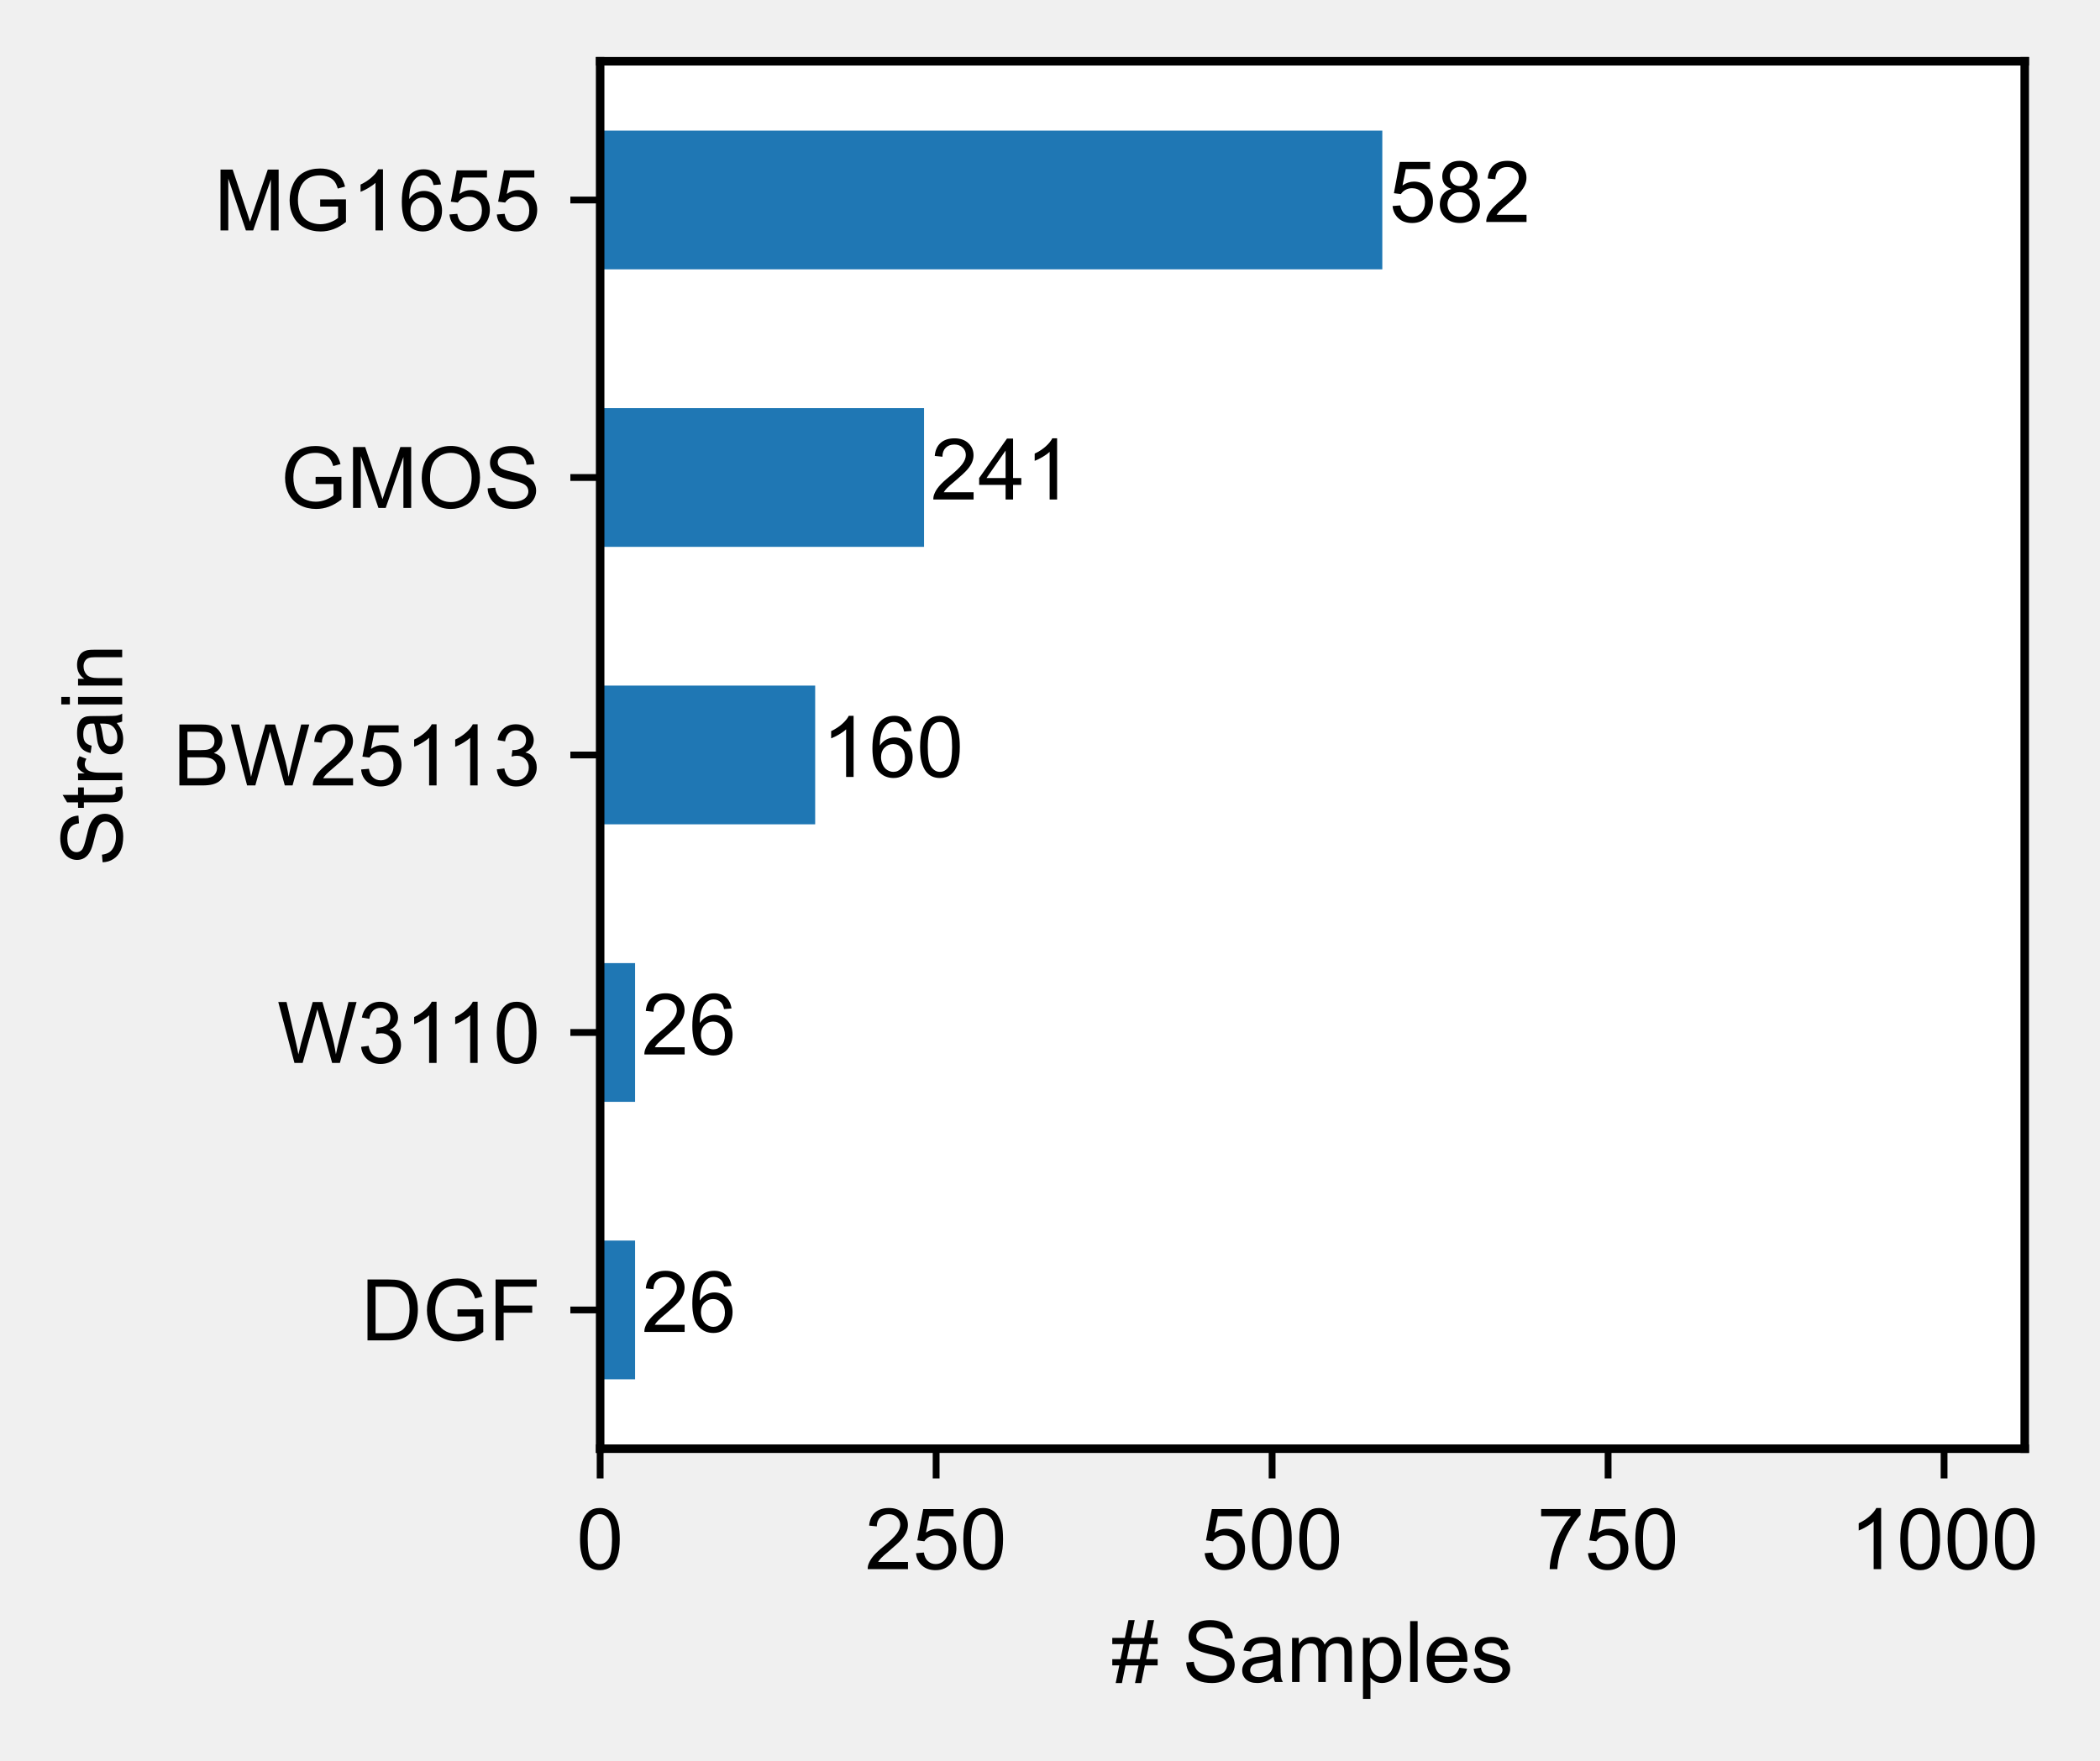
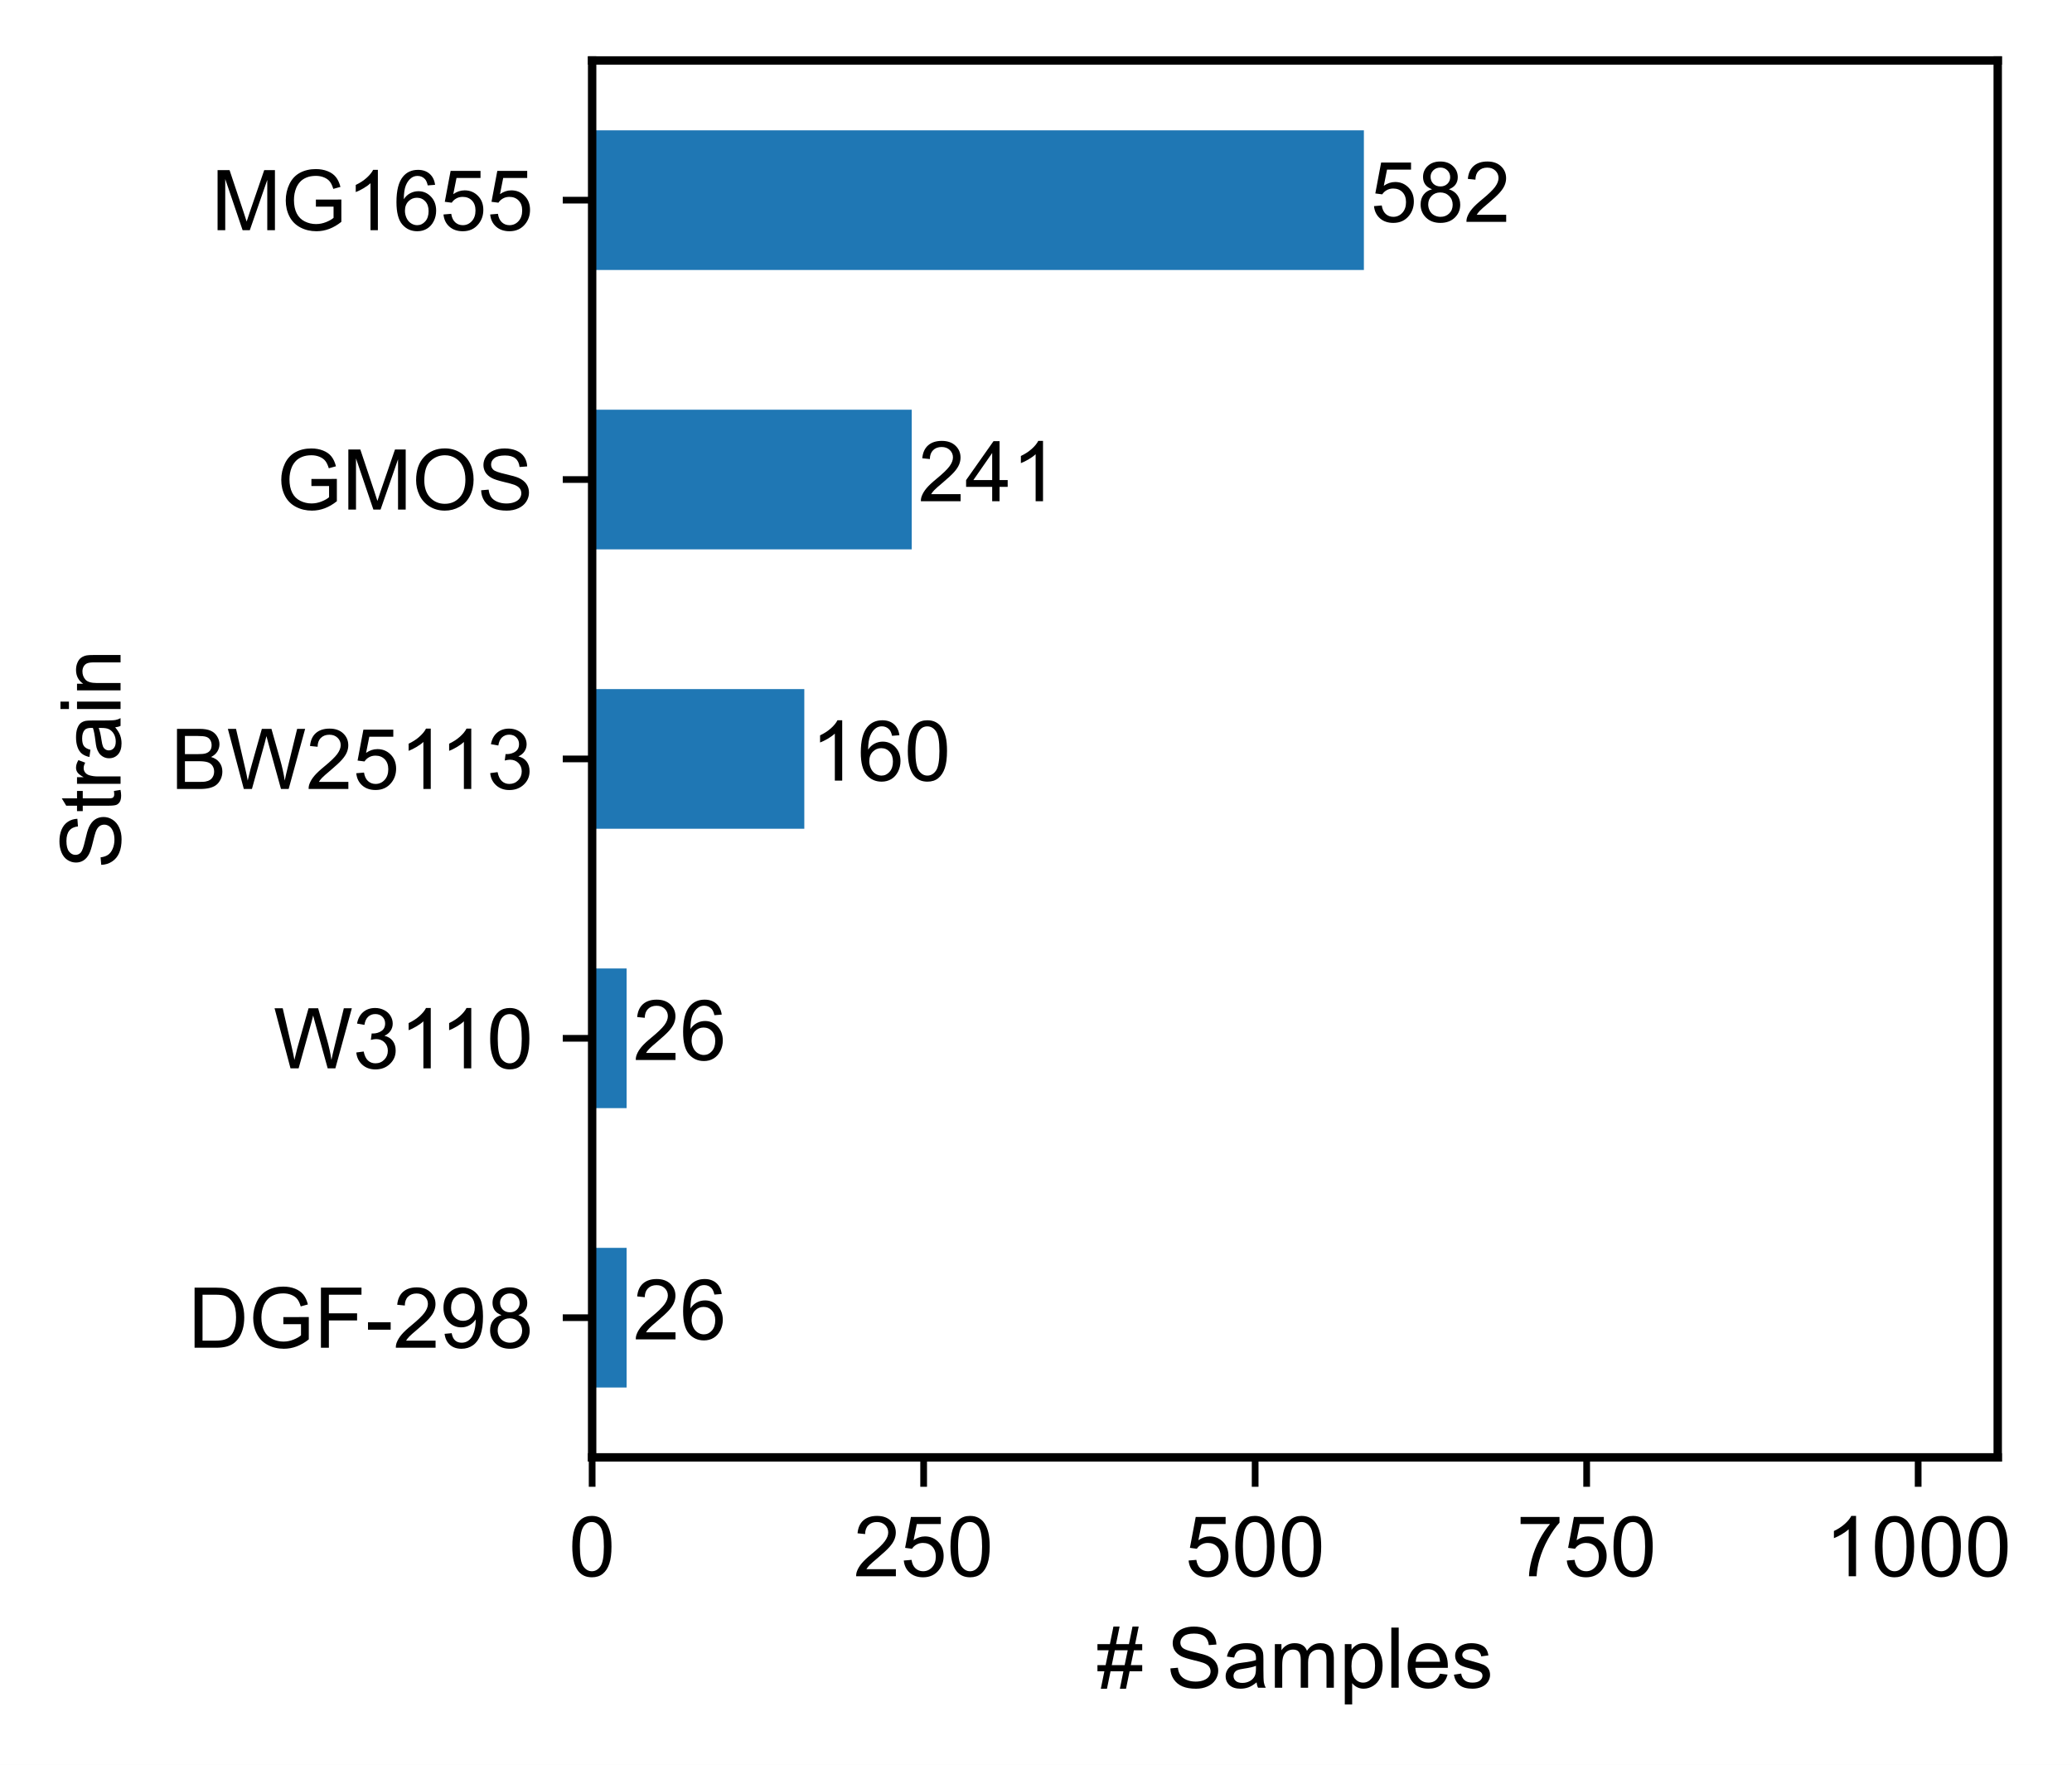
- <svg xmlns="http://www.w3.org/2000/svg" xmlns:xlink="http://www.w3.org/1999/xlink" width="246.768pt" height="206.893pt" viewBox="0 0 246.768 206.893" version="1.1">
+ <svg xmlns="http://www.w3.org/2000/svg" xmlns:xlink="http://www.w3.org/1999/xlink" width="246.768pt" height="210.132pt" viewBox="0 0 246.768 210.132" version="1.1">
  <defs>
    <style type="text/css">*{stroke-linejoin: round; stroke-linecap: butt}</style>
  </defs>
  <g id="figure_1">
    <g id="patch_1">
-       <path d="M -0 206.893  L 246.768 206.893  L 246.768 0  L -0 0  L -0 206.893  z " style="fill: none" />
+       <path d="M -0 210.132  L 246.768 210.132  L 246.768 0  L -0 0  z " style="fill: #ffffff" />
    </g>
    <g id="axes_1">
      <g id="patch_2">
-         <path d="M 70.522 170.28  L 237.922 170.28  L 237.922 7.2  L 70.522 7.2  z " style="fill: #ffffff" />
+         <path d="M 70.522 173.52  L 237.922 173.52  L 237.922 7.2  L 70.522 7.2  z " style="fill: #ffffff" />
      </g>
      <g id="patch_3">
-         <path d="M 70.522 162.126  L 74.628 162.126  L 74.628 145.818  L 70.522 145.818  z " clip-path="url(#p6ffd50e5f0)" style="fill: #1f77b4" />
+         <path d="M 70.522 165.204  L 74.628 165.204  L 74.628 148.572  L 70.522 148.572  z " clip-path="url(#p4cd95183c4)" style="fill: #1f77b4" />
      </g>
      <g id="patch_4">
-         <path d="M 70.522 129.51  L 74.628 129.51  L 74.628 113.202  L 70.522 113.202  z " clip-path="url(#p6ffd50e5f0)" style="fill: #1f77b4" />
+         <path d="M 70.522 131.94  L 74.628 131.94  L 74.628 115.308  L 70.522 115.308  z " clip-path="url(#p4cd95183c4)" style="fill: #1f77b4" />
      </g>
      <g id="patch_5">
-         <path d="M 70.522 96.894  L 95.79 96.894  L 95.79 80.586  L 70.522 80.586  z " clip-path="url(#p6ffd50e5f0)" style="fill: #1f77b4" />
+         <path d="M 70.522 98.676  L 95.79 98.676  L 95.79 82.044  L 70.522 82.044  z " clip-path="url(#p4cd95183c4)" style="fill: #1f77b4" />
      </g>
      <g id="patch_6">
-         <path d="M 70.522 64.278  L 108.582 64.278  L 108.582 47.97  L 70.522 47.97  z " clip-path="url(#p6ffd50e5f0)" style="fill: #1f77b4" />
+         <path d="M 70.522 65.412  L 108.582 65.412  L 108.582 48.78  L 70.522 48.78  z " clip-path="url(#p4cd95183c4)" style="fill: #1f77b4" />
      </g>
      <g id="patch_7">
-         <path d="M 70.522 31.662  L 162.434 31.662  L 162.434 15.354  L 70.522 15.354  z " clip-path="url(#p6ffd50e5f0)" style="fill: #1f77b4" />
+         <path d="M 70.522 32.148  L 162.434 32.148  L 162.434 15.516  L 70.522 15.516  z " clip-path="url(#p4cd95183c4)" style="fill: #1f77b4" />
      </g>
      <g id="matplotlib.axis_1">
        <g id="xtick_1">
          <g id="line2d_1">
            <defs>
-               <path id="mcffe51af07" d="M 0 0  L 0 3.5  " style="stroke: #000000; stroke-width: 0.8" />
+               <path id="m7fffdf2483" d="M 0 0  L 0 3.5  " style="stroke: #000000; stroke-width: 0.8" />
            </defs>
            <g>
-               <use xlink:href="#mcffe51af07" x="70.522" y="170.28" style="stroke: #000000; stroke-width: 0.8" />
+               <use xlink:href="#m7fffdf2483" x="70.522" y="173.52" style="stroke: #000000; stroke-width: 0.8" />
            </g>
          </g>
          <g id="text_1">
-             <g transform="translate(67.74141 184.4378)scale(0.1 -0.1)">
+             <g transform="translate(67.74141 187.6778) scale(0.1 -0.1)">
              <defs>
                <path id="ArialMT-30" d="M 266 2259  Q 266 3072 433 3567  Q 600 4063 929 4331  Q 1259 4600 1759 4600  Q 2128 4600 2406 4451  Q 2684 4303 2865 4023  Q 3047 3744 3150 3342  Q 3253 2941 3253 2259  Q 3253 1453 3087 958  Q 2922 463 2592 192  Q 2263 -78 1759 -78  Q 1097 -78 719 397  Q 266 969 266 2259  z M 844 2259  Q 844 1131 1108 757  Q 1372 384 1759 384  Q 2147 384 2411 759  Q 2675 1134 2675 2259  Q 2675 3391 2411 3762  Q 2147 4134 1753 4134  Q 1366 4134 1134 3806  Q 844 3388 844 2259  z " transform="scale(0.015625)" />
              </defs>
              <use xlink:href="#ArialMT-30" />
            </g>
          </g>
        </g>
        <g id="xtick_2">
          <g id="line2d_2">
            <g>
-               <use xlink:href="#mcffe51af07" x="110.003" y="170.28" style="stroke: #000000; stroke-width: 0.8" />
+               <use xlink:href="#m7fffdf2483" x="110.003" y="173.52" style="stroke: #000000; stroke-width: 0.8" />
            </g>
          </g>
          <g id="text_2">
-             <g transform="translate(101.6616 184.4378)scale(0.1 -0.1)">
+             <g transform="translate(101.6616 187.6778) scale(0.1 -0.1)">
              <defs>
                <path id="ArialMT-32" d="M 3222 541  L 3222 0  L 194 0  Q 188 203 259 391  Q 375 700 629 1000  Q 884 1300 1366 1694  Q 2113 2306 2375 2664  Q 2638 3022 2638 3341  Q 2638 3675 2398 3904  Q 2159 4134 1775 4134  Q 1369 4134 1125 3890  Q 881 3647 878 3216  L 300 3275  Q 359 3922 746 4261  Q 1134 4600 1788 4600  Q 2447 4600 2831 4234  Q 3216 3869 3216 3328  Q 3216 3053 3103 2787  Q 2991 2522 2730 2228  Q 2469 1934 1863 1422  Q 1356 997 1212 845  Q 1069 694 975 541  L 3222 541  z " transform="scale(0.015625)" />
                <path id="ArialMT-35" d="M 266 1200  L 856 1250  Q 922 819 1161 601  Q 1400 384 1738 384  Q 2144 384 2425 690  Q 2706 997 2706 1503  Q 2706 1984 2436 2262  Q 2166 2541 1728 2541  Q 1456 2541 1237 2417  Q 1019 2294 894 2097  L 366 2166  L 809 4519  L 3088 4519  L 3088 3981  L 1259 3981  L 1013 2750  Q 1425 3038 1878 3038  Q 2478 3038 2890 2622  Q 3303 2206 3303 1553  Q 3303 931 2941 478  Q 2500 -78 1738 -78  Q 1113 -78 717 272  Q 322 622 266 1200  z " transform="scale(0.015625)" />
              </defs>
              <use xlink:href="#ArialMT-32" />
              <use xlink:href="#ArialMT-35" x="55.615" />
              <use xlink:href="#ArialMT-30" x="111.23" />
            </g>
          </g>
        </g>
        <g id="xtick_3">
          <g id="line2d_3">
            <g>
-               <use xlink:href="#mcffe51af07" x="149.484" y="170.28" style="stroke: #000000; stroke-width: 0.8" />
+               <use xlink:href="#m7fffdf2483" x="149.484" y="173.52" style="stroke: #000000; stroke-width: 0.8" />
            </g>
          </g>
          <g id="text_3">
-             <g transform="translate(141.1427 184.4378)scale(0.1 -0.1)">
+             <g transform="translate(141.1427 187.6778) scale(0.1 -0.1)">
              <use xlink:href="#ArialMT-35" />
              <use xlink:href="#ArialMT-30" x="55.615" />
              <use xlink:href="#ArialMT-30" x="111.23" />
            </g>
          </g>
        </g>
        <g id="xtick_4">
          <g id="line2d_4">
            <g>
-               <use xlink:href="#mcffe51af07" x="188.965" y="170.28" style="stroke: #000000; stroke-width: 0.8" />
+               <use xlink:href="#m7fffdf2483" x="188.965" y="173.52" style="stroke: #000000; stroke-width: 0.8" />
            </g>
          </g>
          <g id="text_4">
-             <g transform="translate(180.6239 184.4378)scale(0.1 -0.1)">
+             <g transform="translate(180.6239 187.6778) scale(0.1 -0.1)">
              <defs>
                <path id="ArialMT-37" d="M 303 3981  L 303 4522  L 3269 4522  L 3269 4084  Q 2831 3619 2401 2847  Q 1972 2075 1738 1259  Q 1569 684 1522 0  L 944 0  Q 953 541 1156 1306  Q 1359 2072 1739 2783  Q 2119 3494 2547 3981  L 303 3981  z " transform="scale(0.015625)" />
              </defs>
              <use xlink:href="#ArialMT-37" />
              <use xlink:href="#ArialMT-35" x="55.615" />
              <use xlink:href="#ArialMT-30" x="111.23" />
            </g>
          </g>
        </g>
        <g id="xtick_5">
          <g id="line2d_5">
            <g>
-               <use xlink:href="#mcffe51af07" x="228.446" y="170.28" style="stroke: #000000; stroke-width: 0.8" />
+               <use xlink:href="#m7fffdf2483" x="228.446" y="173.52" style="stroke: #000000; stroke-width: 0.8" />
            </g>
          </g>
          <g id="text_5">
-             <g transform="translate(217.3245 184.4378)scale(0.1 -0.1)">
+             <g transform="translate(217.3245 187.6778) scale(0.1 -0.1)">
              <defs>
                <path id="ArialMT-31" d="M 2384 0  L 1822 0  L 1822 3584  Q 1619 3391 1289 3197  Q 959 3003 697 2906  L 697 3450  Q 1169 3672 1522 3987  Q 1875 4303 2022 4600  L 2384 4600  L 2384 0  z " transform="scale(0.015625)" />
              </defs>
              <use xlink:href="#ArialMT-31" />
              <use xlink:href="#ArialMT-30" x="55.615" />
              <use xlink:href="#ArialMT-30" x="111.23" />
              <use xlink:href="#ArialMT-30" x="166.846" />
            </g>
          </g>
        </g>
        <g id="text_6">
-           <g transform="translate(130.6 197.705)scale(0.1 -0.1)">
+           <g transform="translate(130.6 200.945) scale(0.1 -0.1)">
            <defs>
              <path id="ArialMT-23" d="M 322 -78  L 594 1253  L 66 1253  L 66 1719  L 688 1719  L 919 2853  L 66 2853  L 66 3319  L 1013 3319  L 1284 4659  L 1753 4659  L 1481 3319  L 2466 3319  L 2738 4659  L 3209 4659  L 2938 3319  L 3478 3319  L 3478 2853  L 2844 2853  L 2609 1719  L 3478 1719  L 3478 1253  L 2516 1253  L 2244 -78  L 1775 -78  L 2044 1253  L 1063 1253  L 791 -78  L 322 -78  z M 1156 1719  L 2138 1719  L 2372 2853  L 1388 2853  L 1156 1719  z " transform="scale(0.015625)" />
              <path id="ArialMT-20" transform="scale(0.015625)" />
              <path id="ArialMT-53" d="M 288 1472  L 859 1522  Q 900 1178 1048 958  Q 1197 738 1509 602  Q 1822 466 2213 466  Q 2559 466 2825 569  Q 3091 672 3220 851  Q 3350 1031 3350 1244  Q 3350 1459 3225 1620  Q 3100 1781 2813 1891  Q 2628 1963 1997 2114  Q 1366 2266 1113 2400  Q 784 2572 623 2826  Q 463 3081 463 3397  Q 463 3744 659 4045  Q 856 4347 1234 4503  Q 1613 4659 2075 4659  Q 2584 4659 2973 4495  Q 3363 4331 3572 4012  Q 3781 3694 3797 3291  L 3216 3247  Q 3169 3681 2898 3903  Q 2628 4125 2100 4125  Q 1550 4125 1298 3923  Q 1047 3722 1047 3438  Q 1047 3191 1225 3031  Q 1400 2872 2139 2705  Q 2878 2538 3153 2413  Q 3553 2228 3743 1945  Q 3934 1663 3934 1294  Q 3934 928 3725 604  Q 3516 281 3123 101  Q 2731 -78 2241 -78  Q 1619 -78 1198 103  Q 778 284 539 648  Q 300 1013 288 1472  z " transform="scale(0.015625)" />
              <path id="ArialMT-61" d="M 2588 409  Q 2275 144 1986 34  Q 1697 -75 1366 -75  Q 819 -75 525 192  Q 231 459 231 875  Q 231 1119 342 1320  Q 453 1522 633 1644  Q 813 1766 1038 1828  Q 1203 1872 1538 1913  Q 2219 1994 2541 2106  Q 2544 2222 2544 2253  Q 2544 2597 2384 2738  Q 2169 2928 1744 2928  Q 1347 2928 1158 2789  Q 969 2650 878 2297  L 328 2372  Q 403 2725 575 2942  Q 747 3159 1072 3276  Q 1397 3394 1825 3394  Q 2250 3394 2515 3294  Q 2781 3194 2906 3042  Q 3031 2891 3081 2659  Q 3109 2516 3109 2141  L 3109 1391  Q 3109 606 3145 398  Q 3181 191 3288 0  L 2700 0  Q 2613 175 2588 409  z M 2541 1666  Q 2234 1541 1622 1453  Q 1275 1403 1131 1340  Q 988 1278 909 1158  Q 831 1038 831 891  Q 831 666 1001 516  Q 1172 366 1500 366  Q 1825 366 2078 508  Q 2331 650 2450 897  Q 2541 1088 2541 1459  L 2541 1666  z " transform="scale(0.015625)" />
              <path id="ArialMT-6d" d="M 422 0  L 422 3319  L 925 3319  L 925 2853  Q 1081 3097 1340 3245  Q 1600 3394 1931 3394  Q 2300 3394 2536 3241  Q 2772 3088 2869 2813  Q 3263 3394 3894 3394  Q 4388 3394 4653 3120  Q 4919 2847 4919 2278  L 4919 0  L 4359 0  L 4359 2091  Q 4359 2428 4304 2576  Q 4250 2725 4106 2815  Q 3963 2906 3769 2906  Q 3419 2906 3187 2673  Q 2956 2441 2956 1928  L 2956 0  L 2394 0  L 2394 2156  Q 2394 2531 2256 2718  Q 2119 2906 1806 2906  Q 1569 2906 1367 2781  Q 1166 2656 1075 2415  Q 984 2175 984 1722  L 984 0  L 422 0  z " transform="scale(0.015625)" />
              <path id="ArialMT-70" d="M 422 -1272  L 422 3319  L 934 3319  L 934 2888  Q 1116 3141 1344 3267  Q 1572 3394 1897 3394  Q 2322 3394 2647 3175  Q 2972 2956 3137 2557  Q 3303 2159 3303 1684  Q 3303 1175 3120 767  Q 2938 359 2589 142  Q 2241 -75 1856 -75  Q 1575 -75 1351 44  Q 1128 163 984 344  L 984 -1272  L 422 -1272  z M 931 1641  Q 931 1000 1190 694  Q 1450 388 1819 388  Q 2194 388 2461 705  Q 2728 1022 2728 1688  Q 2728 2322 2467 2637  Q 2206 2953 1844 2953  Q 1484 2953 1207 2617  Q 931 2281 931 1641  z " transform="scale(0.015625)" />
              <path id="ArialMT-6c" d="M 409 0  L 409 4581  L 972 4581  L 972 0  L 409 0  z " transform="scale(0.015625)" />
              <path id="ArialMT-65" d="M 2694 1069  L 3275 997  Q 3138 488 2766 206  Q 2394 -75 1816 -75  Q 1088 -75 661 373  Q 234 822 234 1631  Q 234 2469 665 2931  Q 1097 3394 1784 3394  Q 2450 3394 2872 2941  Q 3294 2488 3294 1666  Q 3294 1616 3291 1516  L 816 1516  Q 847 969 1125 678  Q 1403 388 1819 388  Q 2128 388 2347 550  Q 2566 713 2694 1069  z M 847 1978  L 2700 1978  Q 2663 2397 2488 2606  Q 2219 2931 1791 2931  Q 1403 2931 1139 2672  Q 875 2413 847 1978  z " transform="scale(0.015625)" />
              <path id="ArialMT-73" d="M 197 991  L 753 1078  Q 800 744 1014 566  Q 1228 388 1613 388  Q 2000 388 2187 545  Q 2375 703 2375 916  Q 2375 1106 2209 1216  Q 2094 1291 1634 1406  Q 1016 1563 777 1677  Q 538 1791 414 1992  Q 291 2194 291 2438  Q 291 2659 392 2848  Q 494 3038 669 3163  Q 800 3259 1026 3326  Q 1253 3394 1513 3394  Q 1903 3394 2198 3281  Q 2494 3169 2634 2976  Q 2775 2784 2828 2463  L 2278 2388  Q 2241 2644 2061 2787  Q 1881 2931 1553 2931  Q 1166 2931 1000 2803  Q 834 2675 834 2503  Q 834 2394 903 2306  Q 972 2216 1119 2156  Q 1203 2125 1616 2013  Q 2213 1853 2448 1751  Q 2684 1650 2818 1456  Q 2953 1263 2953 975  Q 2953 694 2789 445  Q 2625 197 2315 61  Q 2006 -75 1616 -75  Q 969 -75 630 194  Q 291 463 197 991  z " transform="scale(0.015625)" />
            </defs>
            <use xlink:href="#ArialMT-23" />
            <use xlink:href="#ArialMT-20" x="55.615" />
            <use xlink:href="#ArialMT-53" x="83.398" />
            <use xlink:href="#ArialMT-61" x="150.098" />
            <use xlink:href="#ArialMT-6d" x="205.713" />
            <use xlink:href="#ArialMT-70" x="289.014" />
            <use xlink:href="#ArialMT-6c" x="344.629" />
            <use xlink:href="#ArialMT-65" x="366.846" />
            <use xlink:href="#ArialMT-73" x="422.461" />
          </g>
        </g>
      </g>
      <g id="matplotlib.axis_2">
        <g id="ytick_1">
          <g id="line2d_6">
            <defs>
-               <path id="m3db2de7011" d="M 0 0  L -3.5 0  " style="stroke: #000000; stroke-width: 0.8" />
+               <path id="m734c242f63" d="M 0 0  L -3.5 0  " style="stroke: #000000; stroke-width: 0.8" />
            </defs>
            <g>
-               <use xlink:href="#m3db2de7011" x="70.522" y="153.972" style="stroke: #000000; stroke-width: 0.8" />
+               <use xlink:href="#m734c242f63" x="70.522" y="156.888" style="stroke: #000000; stroke-width: 0.8" />
            </g>
          </g>
          <g id="text_7">
-             <g transform="translate(42.41406 157.5509)scale(0.1 -0.1)">
+             <g transform="translate(22.40156 160.4669) scale(0.1 -0.1)">
              <defs>
                <path id="ArialMT-44" d="M 494 0  L 494 4581  L 2072 4581  Q 2606 4581 2888 4516  Q 3281 4425 3559 4188  Q 3922 3881 4101 3404  Q 4281 2928 4281 2316  Q 4281 1794 4159 1391  Q 4038 988 3847 723  Q 3656 459 3429 307  Q 3203 156 2883 78  Q 2563 0 2147 0  L 494 0  z M 1100 541  L 2078 541  Q 2531 541 2789 625  Q 3047 709 3200 863  Q 3416 1078 3536 1442  Q 3656 1806 3656 2325  Q 3656 3044 3420 3430  Q 3184 3816 2847 3947  Q 2603 4041 2063 4041  L 1100 4041  L 1100 541  z " transform="scale(0.015625)" />
                <path id="ArialMT-47" d="M 2638 1797  L 2638 2334  L 4578 2338  L 4578 638  Q 4131 281 3656 101  Q 3181 -78 2681 -78  Q 2006 -78 1454 211  Q 903 500 622 1047  Q 341 1594 341 2269  Q 341 2938 620 3517  Q 900 4097 1425 4378  Q 1950 4659 2634 4659  Q 3131 4659 3532 4498  Q 3934 4338 4162 4050  Q 4391 3763 4509 3300  L 3963 3150  Q 3859 3500 3706 3700  Q 3553 3900 3268 4020  Q 2984 4141 2638 4141  Q 2222 4141 1919 4014  Q 1616 3888 1430 3681  Q 1244 3475 1141 3228  Q 966 2803 966 2306  Q 966 1694 1177 1281  Q 1388 869 1791 669  Q 2194 469 2647 469  Q 3041 469 3416 620  Q 3791 772 3984 944  L 3984 1797  L 2638 1797  z " transform="scale(0.015625)" />
                <path id="ArialMT-46" d="M 525 0  L 525 4581  L 3616 4581  L 3616 4041  L 1131 4041  L 1131 2622  L 3281 2622  L 3281 2081  L 1131 2081  L 1131 0  L 525 0  z " transform="scale(0.015625)" />
+                 <path id="ArialMT-2d" d="M 203 1375  L 203 1941  L 1931 1941  L 1931 1375  L 203 1375  z " transform="scale(0.015625)" />
+                 <path id="ArialMT-39" d="M 350 1059  L 891 1109  Q 959 728 1153 556  Q 1347 384 1650 384  Q 1909 384 2104 503  Q 2300 622 2425 820  Q 2550 1019 2634 1356  Q 2719 1694 2719 2044  Q 2719 2081 2716 2156  Q 2547 1888 2255 1720  Q 1963 1553 1622 1553  Q 1053 1553 659 1965  Q 266 2378 266 3053  Q 266 3750 677 4175  Q 1088 4600 1706 4600  Q 2153 4600 2523 4359  Q 2894 4119 3086 3673  Q 3278 3228 3278 2384  Q 3278 1506 3087 986  Q 2897 466 2520 194  Q 2144 -78 1638 -78  Q 1100 -78 759 220  Q 419 519 350 1059  z M 2653 3081  Q 2653 3566 2395 3850  Q 2138 4134 1775 4134  Q 1400 4134 1122 3828  Q 844 3522 844 3034  Q 844 2597 1108 2323  Q 1372 2050 1759 2050  Q 2150 2050 2401 2323  Q 2653 2597 2653 3081  z " transform="scale(0.015625)" />
+                 <path id="ArialMT-38" d="M 1131 2484  Q 781 2613 612 2850  Q 444 3088 444 3419  Q 444 3919 803 4259  Q 1163 4600 1759 4600  Q 2359 4600 2725 4251  Q 3091 3903 3091 3403  Q 3091 3084 2923 2848  Q 2756 2613 2416 2484  Q 2838 2347 3058 2040  Q 3278 1734 3278 1309  Q 3278 722 2862 322  Q 2447 -78 1769 -78  Q 1091 -78 675 323  Q 259 725 259 1325  Q 259 1772 486 2073  Q 713 2375 1131 2484  z M 1019 3438  Q 1019 3113 1228 2906  Q 1438 2700 1772 2700  Q 2097 2700 2305 2904  Q 2513 3109 2513 3406  Q 2513 3716 2298 3927  Q 2084 4138 1766 4138  Q 1444 4138 1231 3931  Q 1019 3725 1019 3438  z M 838 1322  Q 838 1081 952 856  Q 1066 631 1291 507  Q 1516 384 1775 384  Q 2178 384 2440 643  Q 2703 903 2703 1303  Q 2703 1709 2433 1975  Q 2163 2241 1756 2241  Q 1359 2241 1098 1978  Q 838 1716 838 1322  z " transform="scale(0.015625)" />
              </defs>
              <use xlink:href="#ArialMT-44" />
              <use xlink:href="#ArialMT-47" x="72.217" />
              <use xlink:href="#ArialMT-46" x="150" />
+               <use xlink:href="#ArialMT-2d" x="211.084" />
+               <use xlink:href="#ArialMT-32" x="244.385" />
+               <use xlink:href="#ArialMT-39" x="300" />
+               <use xlink:href="#ArialMT-38" x="355.615" />
            </g>
          </g>
        </g>
        <g id="ytick_2">
          <g id="line2d_7">
            <g>
-               <use xlink:href="#m3db2de7011" x="70.522" y="121.356" style="stroke: #000000; stroke-width: 0.8" />
+               <use xlink:href="#m734c242f63" x="70.522" y="123.624" style="stroke: #000000; stroke-width: 0.8" />
            </g>
          </g>
          <g id="text_8">
-             <g transform="translate(32.57656 124.9349)scale(0.1 -0.1)">
+             <g transform="translate(32.57656 127.2029) scale(0.1 -0.1)">
              <defs>
                <path id="ArialMT-57" d="M 1294 0  L 78 4581  L 700 4581  L 1397 1578  Q 1509 1106 1591 641  Q 1766 1375 1797 1488  L 2669 4581  L 3400 4581  L 4056 2263  Q 4303 1400 4413 641  Q 4500 1075 4641 1638  L 5359 4581  L 5969 4581  L 4713 0  L 4128 0  L 3163 3491  Q 3041 3928 3019 4028  Q 2947 3713 2884 3491  L 1913 0  L 1294 0  z " transform="scale(0.015625)" />
                <path id="ArialMT-33" d="M 269 1209  L 831 1284  Q 928 806 1161 595  Q 1394 384 1728 384  Q 2125 384 2398 659  Q 2672 934 2672 1341  Q 2672 1728 2419 1979  Q 2166 2231 1775 2231  Q 1616 2231 1378 2169  L 1441 2663  Q 1497 2656 1531 2656  Q 1891 2656 2178 2843  Q 2466 3031 2466 3422  Q 2466 3731 2256 3934  Q 2047 4138 1716 4138  Q 1388 4138 1169 3931  Q 950 3725 888 3313  L 325 3413  Q 428 3978 793 4289  Q 1159 4600 1703 4600  Q 2078 4600 2393 4439  Q 2709 4278 2876 4000  Q 3044 3722 3044 3409  Q 3044 3113 2884 2869  Q 2725 2625 2413 2481  Q 2819 2388 3044 2092  Q 3269 1797 3269 1353  Q 3269 753 2831 336  Q 2394 -81 1725 -81  Q 1122 -81 723 278  Q 325 638 269 1209  z " transform="scale(0.015625)" />
              </defs>
              <use xlink:href="#ArialMT-57" />
              <use xlink:href="#ArialMT-33" x="94.385" />
              <use xlink:href="#ArialMT-31" x="150" />
              <use xlink:href="#ArialMT-31" x="198.24" />
              <use xlink:href="#ArialMT-30" x="253.855" />
            </g>
          </g>
        </g>
        <g id="ytick_3">
          <g id="line2d_8">
            <g>
-               <use xlink:href="#m3db2de7011" x="70.522" y="88.74" style="stroke: #000000; stroke-width: 0.8" />
+               <use xlink:href="#m734c242f63" x="70.522" y="90.36" style="stroke: #000000; stroke-width: 0.8" />
            </g>
          </g>
          <g id="text_9">
-             <g transform="translate(20.34531 92.31891)scale(0.1 -0.1)">
+             <g transform="translate(20.34531 93.93891) scale(0.1 -0.1)">
              <defs>
                <path id="ArialMT-42" d="M 469 0  L 469 4581  L 2188 4581  Q 2713 4581 3030 4442  Q 3347 4303 3526 4014  Q 3706 3725 3706 3409  Q 3706 3116 3547 2856  Q 3388 2597 3066 2438  Q 3481 2316 3704 2022  Q 3928 1728 3928 1328  Q 3928 1006 3792 729  Q 3656 453 3456 303  Q 3256 153 2954 76  Q 2653 0 2216 0  L 469 0  z M 1075 2656  L 2066 2656  Q 2469 2656 2644 2709  Q 2875 2778 2992 2937  Q 3109 3097 3109 3338  Q 3109 3566 3000 3739  Q 2891 3913 2687 3977  Q 2484 4041 1991 4041  L 1075 4041  L 1075 2656  z M 1075 541  L 2216 541  Q 2509 541 2628 563  Q 2838 600 2978 687  Q 3119 775 3209 942  Q 3300 1109 3300 1328  Q 3300 1584 3169 1773  Q 3038 1963 2805 2039  Q 2572 2116 2134 2116  L 1075 2116  L 1075 541  z " transform="scale(0.015625)" />
              </defs>
              <use xlink:href="#ArialMT-42" />
              <use xlink:href="#ArialMT-57" x="66.699" />
              <use xlink:href="#ArialMT-32" x="161.084" />
              <use xlink:href="#ArialMT-35" x="216.699" />
              <use xlink:href="#ArialMT-31" x="272.314" />
              <use xlink:href="#ArialMT-31" x="320.555" />
              <use xlink:href="#ArialMT-33" x="376.17" />
            </g>
          </g>
        </g>
        <g id="ytick_4">
          <g id="line2d_9">
            <g>
-               <use xlink:href="#m3db2de7011" x="70.522" y="56.124" style="stroke: #000000; stroke-width: 0.8" />
+               <use xlink:href="#m734c242f63" x="70.522" y="57.096" style="stroke: #000000; stroke-width: 0.8" />
            </g>
          </g>
          <g id="text_10">
-             <g transform="translate(32.96563 59.70291)scale(0.1 -0.1)">
+             <g transform="translate(32.96563 60.67491) scale(0.1 -0.1)">
              <defs>
                <path id="ArialMT-4d" d="M 475 0  L 475 4581  L 1388 4581  L 2472 1338  Q 2622 884 2691 659  Q 2769 909 2934 1394  L 4031 4581  L 4847 4581  L 4847 0  L 4263 0  L 4263 3834  L 2931 0  L 2384 0  L 1059 3900  L 1059 0  L 475 0  z " transform="scale(0.015625)" />
                <path id="ArialMT-4f" d="M 309 2231  Q 309 3372 921 4017  Q 1534 4663 2503 4663  Q 3138 4663 3647 4359  Q 4156 4056 4423 3514  Q 4691 2972 4691 2284  Q 4691 1588 4409 1038  Q 4128 488 3612 205  Q 3097 -78 2500 -78  Q 1853 -78 1343 234  Q 834 547 571 1087  Q 309 1628 309 2231  z M 934 2222  Q 934 1394 1379 917  Q 1825 441 2497 441  Q 3181 441 3623 922  Q 4066 1403 4066 2288  Q 4066 2847 3877 3264  Q 3688 3681 3323 3911  Q 2959 4141 2506 4141  Q 1863 4141 1398 3698  Q 934 3256 934 2222  z " transform="scale(0.015625)" />
              </defs>
              <use xlink:href="#ArialMT-47" />
              <use xlink:href="#ArialMT-4d" x="77.783" />
              <use xlink:href="#ArialMT-4f" x="161.084" />
              <use xlink:href="#ArialMT-53" x="238.867" />
            </g>
          </g>
        </g>
        <g id="ytick_5">
          <g id="line2d_10">
            <g>
-               <use xlink:href="#m3db2de7011" x="70.522" y="23.508" style="stroke: #000000; stroke-width: 0.8" />
+               <use xlink:href="#m734c242f63" x="70.522" y="23.832" style="stroke: #000000; stroke-width: 0.8" />
            </g>
          </g>
          <g id="text_11">
-             <g transform="translate(25.17031 27.08691)scale(0.1 -0.1)">
+             <g transform="translate(25.17031 27.41091) scale(0.1 -0.1)">
              <defs>
                <path id="ArialMT-36" d="M 3184 3459  L 2625 3416  Q 2550 3747 2413 3897  Q 2184 4138 1850 4138  Q 1581 4138 1378 3988  Q 1113 3794 959 3422  Q 806 3050 800 2363  Q 1003 2672 1297 2822  Q 1591 2972 1913 2972  Q 2475 2972 2870 2558  Q 3266 2144 3266 1488  Q 3266 1056 3080 686  Q 2894 316 2569 119  Q 2244 -78 1831 -78  Q 1128 -78 684 439  Q 241 956 241 2144  Q 241 3472 731 4075  Q 1159 4600 1884 4600  Q 2425 4600 2770 4297  Q 3116 3994 3184 3459  z M 888 1484  Q 888 1194 1011 928  Q 1134 663 1356 523  Q 1578 384 1822 384  Q 2178 384 2434 671  Q 2691 959 2691 1453  Q 2691 1928 2437 2201  Q 2184 2475 1800 2475  Q 1419 2475 1153 2201  Q 888 1928 888 1484  z " transform="scale(0.015625)" />
              </defs>
              <use xlink:href="#ArialMT-4d" />
              <use xlink:href="#ArialMT-47" x="83.301" />
              <use xlink:href="#ArialMT-31" x="161.084" />
              <use xlink:href="#ArialMT-36" x="216.699" />
              <use xlink:href="#ArialMT-35" x="272.314" />
              <use xlink:href="#ArialMT-35" x="327.93" />
            </g>
          </g>
        </g>
        <g id="text_12">
-           <g transform="translate(14.35781 101.8009)rotate(-90)scale(0.1 -0.1)">
+           <g transform="translate(14.35781 103.4209) rotate(-90) scale(0.1 -0.1)">
            <defs>
              <path id="ArialMT-74" d="M 1650 503  L 1731 6  Q 1494 -44 1306 -44  Q 1000 -44 831 53  Q 663 150 594 308  Q 525 466 525 972  L 525 2881  L 113 2881  L 113 3319  L 525 3319  L 525 4141  L 1084 4478  L 1084 3319  L 1650 3319  L 1650 2881  L 1084 2881  L 1084 941  Q 1084 700 1114 631  Q 1144 563 1211 522  Q 1278 481 1403 481  Q 1497 481 1650 503  z " transform="scale(0.015625)" />
              <path id="ArialMT-72" d="M 416 0  L 416 3319  L 922 3319  L 922 2816  Q 1116 3169 1280 3281  Q 1444 3394 1641 3394  Q 1925 3394 2219 3213  L 2025 2691  Q 1819 2813 1613 2813  Q 1428 2813 1281 2702  Q 1134 2591 1072 2394  Q 978 2094 978 1738  L 978 0  L 416 0  z " transform="scale(0.015625)" />
              <path id="ArialMT-69" d="M 425 3934  L 425 4581  L 988 4581  L 988 3934  L 425 3934  z M 425 0  L 425 3319  L 988 3319  L 988 0  L 425 0  z " transform="scale(0.015625)" />
              <path id="ArialMT-6e" d="M 422 0  L 422 3319  L 928 3319  L 928 2847  Q 1294 3394 1984 3394  Q 2284 3394 2536 3286  Q 2788 3178 2913 3003  Q 3038 2828 3088 2588  Q 3119 2431 3119 2041  L 3119 0  L 2556 0  L 2556 2019  Q 2556 2363 2490 2533  Q 2425 2703 2258 2804  Q 2091 2906 1866 2906  Q 1506 2906 1245 2678  Q 984 2450 984 1813  L 984 0  L 422 0  z " transform="scale(0.015625)" />
            </defs>
            <use xlink:href="#ArialMT-53" />
            <use xlink:href="#ArialMT-74" x="66.699" />
            <use xlink:href="#ArialMT-72" x="94.482" />
            <use xlink:href="#ArialMT-61" x="127.783" />
            <use xlink:href="#ArialMT-69" x="183.398" />
            <use xlink:href="#ArialMT-6e" x="205.615" />
          </g>
        </g>
      </g>
      <g id="patch_8">
-         <path d="M 70.522 170.28  L 70.522 7.2  " style="fill: none; stroke: #000000; stroke-linejoin: miter; stroke-linecap: square" />
+         <path d="M 70.522 173.52  L 70.522 7.2  " style="fill: none; stroke: #000000; stroke-linejoin: miter; stroke-linecap: square" />
      </g>
      <g id="patch_9">
-         <path d="M 237.922 170.28  L 237.922 7.2  " style="fill: none; stroke: #000000; stroke-linejoin: miter; stroke-linecap: square" />
+         <path d="M 237.922 173.52  L 237.922 7.2  " style="fill: none; stroke: #000000; stroke-linejoin: miter; stroke-linecap: square" />
      </g>
      <g id="patch_10">
-         <path d="M 70.522 170.28  L 237.922 170.28  " style="fill: none; stroke: #000000; stroke-linejoin: miter; stroke-linecap: square" />
+         <path d="M 70.522 173.52  L 237.922 173.52  " style="fill: none; stroke: #000000; stroke-linejoin: miter; stroke-linecap: square" />
      </g>
      <g id="patch_11">
        <path d="M 70.522 7.2  L 237.922 7.2  " style="fill: none; stroke: #000000; stroke-linejoin: miter; stroke-linecap: square" />
      </g>
      <g id="text_13">
-         <g transform="translate(75.41754 156.5572)scale(0.1 -0.1)">
+         <g transform="translate(75.41754 159.4732) scale(0.1 -0.1)">
          <use xlink:href="#ArialMT-32" />
          <use xlink:href="#ArialMT-36" x="55.615" />
        </g>
      </g>
      <g id="text_14">
-         <g transform="translate(75.41754 123.9412)scale(0.1 -0.1)">
+         <g transform="translate(75.41754 126.2092) scale(0.1 -0.1)">
          <use xlink:href="#ArialMT-32" />
          <use xlink:href="#ArialMT-36" x="55.615" />
        </g>
      </g>
      <g id="text_15">
-         <g transform="translate(96.57942 91.32516)scale(0.1 -0.1)">
+         <g transform="translate(96.57942 92.94516) scale(0.1 -0.1)">
          <use xlink:href="#ArialMT-31" />
          <use xlink:href="#ArialMT-36" x="55.615" />
          <use xlink:href="#ArialMT-30" x="111.23" />
        </g>
      </g>
      <g id="text_16">
-         <g transform="translate(109.3713 58.70916)scale(0.1 -0.1)">
+         <g transform="translate(109.3713 59.68116) scale(0.1 -0.1)">
          <defs>
            <path id="ArialMT-34" d="M 2069 0  L 2069 1097  L 81 1097  L 81 1613  L 2172 4581  L 2631 4581  L 2631 1613  L 3250 1613  L 3250 1097  L 2631 1097  L 2631 0  L 2069 0  z M 2069 1613  L 2069 3678  L 634 1613  L 2069 1613  z " transform="scale(0.015625)" />
          </defs>
          <use xlink:href="#ArialMT-32" />
          <use xlink:href="#ArialMT-34" x="55.615" />
          <use xlink:href="#ArialMT-31" x="111.23" />
        </g>
      </g>
      <g id="text_17">
-         <g transform="translate(163.2236 26.09316)scale(0.1 -0.1)">
-           <defs>
-             <path id="ArialMT-38" d="M 1131 2484  Q 781 2613 612 2850  Q 444 3088 444 3419  Q 444 3919 803 4259  Q 1163 4600 1759 4600  Q 2359 4600 2725 4251  Q 3091 3903 3091 3403  Q 3091 3084 2923 2848  Q 2756 2613 2416 2484  Q 2838 2347 3058 2040  Q 3278 1734 3278 1309  Q 3278 722 2862 322  Q 2447 -78 1769 -78  Q 1091 -78 675 323  Q 259 725 259 1325  Q 259 1772 486 2073  Q 713 2375 1131 2484  z M 1019 3438  Q 1019 3113 1228 2906  Q 1438 2700 1772 2700  Q 2097 2700 2305 2904  Q 2513 3109 2513 3406  Q 2513 3716 2298 3927  Q 2084 4138 1766 4138  Q 1444 4138 1231 3931  Q 1019 3725 1019 3438  z M 838 1322  Q 838 1081 952 856  Q 1066 631 1291 507  Q 1516 384 1775 384  Q 2178 384 2440 643  Q 2703 903 2703 1303  Q 2703 1709 2433 1975  Q 2163 2241 1756 2241  Q 1359 2241 1098 1978  Q 838 1716 838 1322  z " transform="scale(0.015625)" />
-           </defs>
+         <g transform="translate(163.2236 26.41716) scale(0.1 -0.1)">
          <use xlink:href="#ArialMT-35" />
          <use xlink:href="#ArialMT-38" x="55.615" />
          <use xlink:href="#ArialMT-32" x="111.23" />
        </g>
      </g>
    </g>
  </g>
  <defs>
-     <clipPath id="p6ffd50e5f0">
-       <rect x="70.522" y="7.2" width="167.4" height="163.08" />
+     <clipPath id="p4cd95183c4">
+       <rect x="70.522" y="7.2" width="167.4" height="166.32" />
    </clipPath>
  </defs>
</svg>
